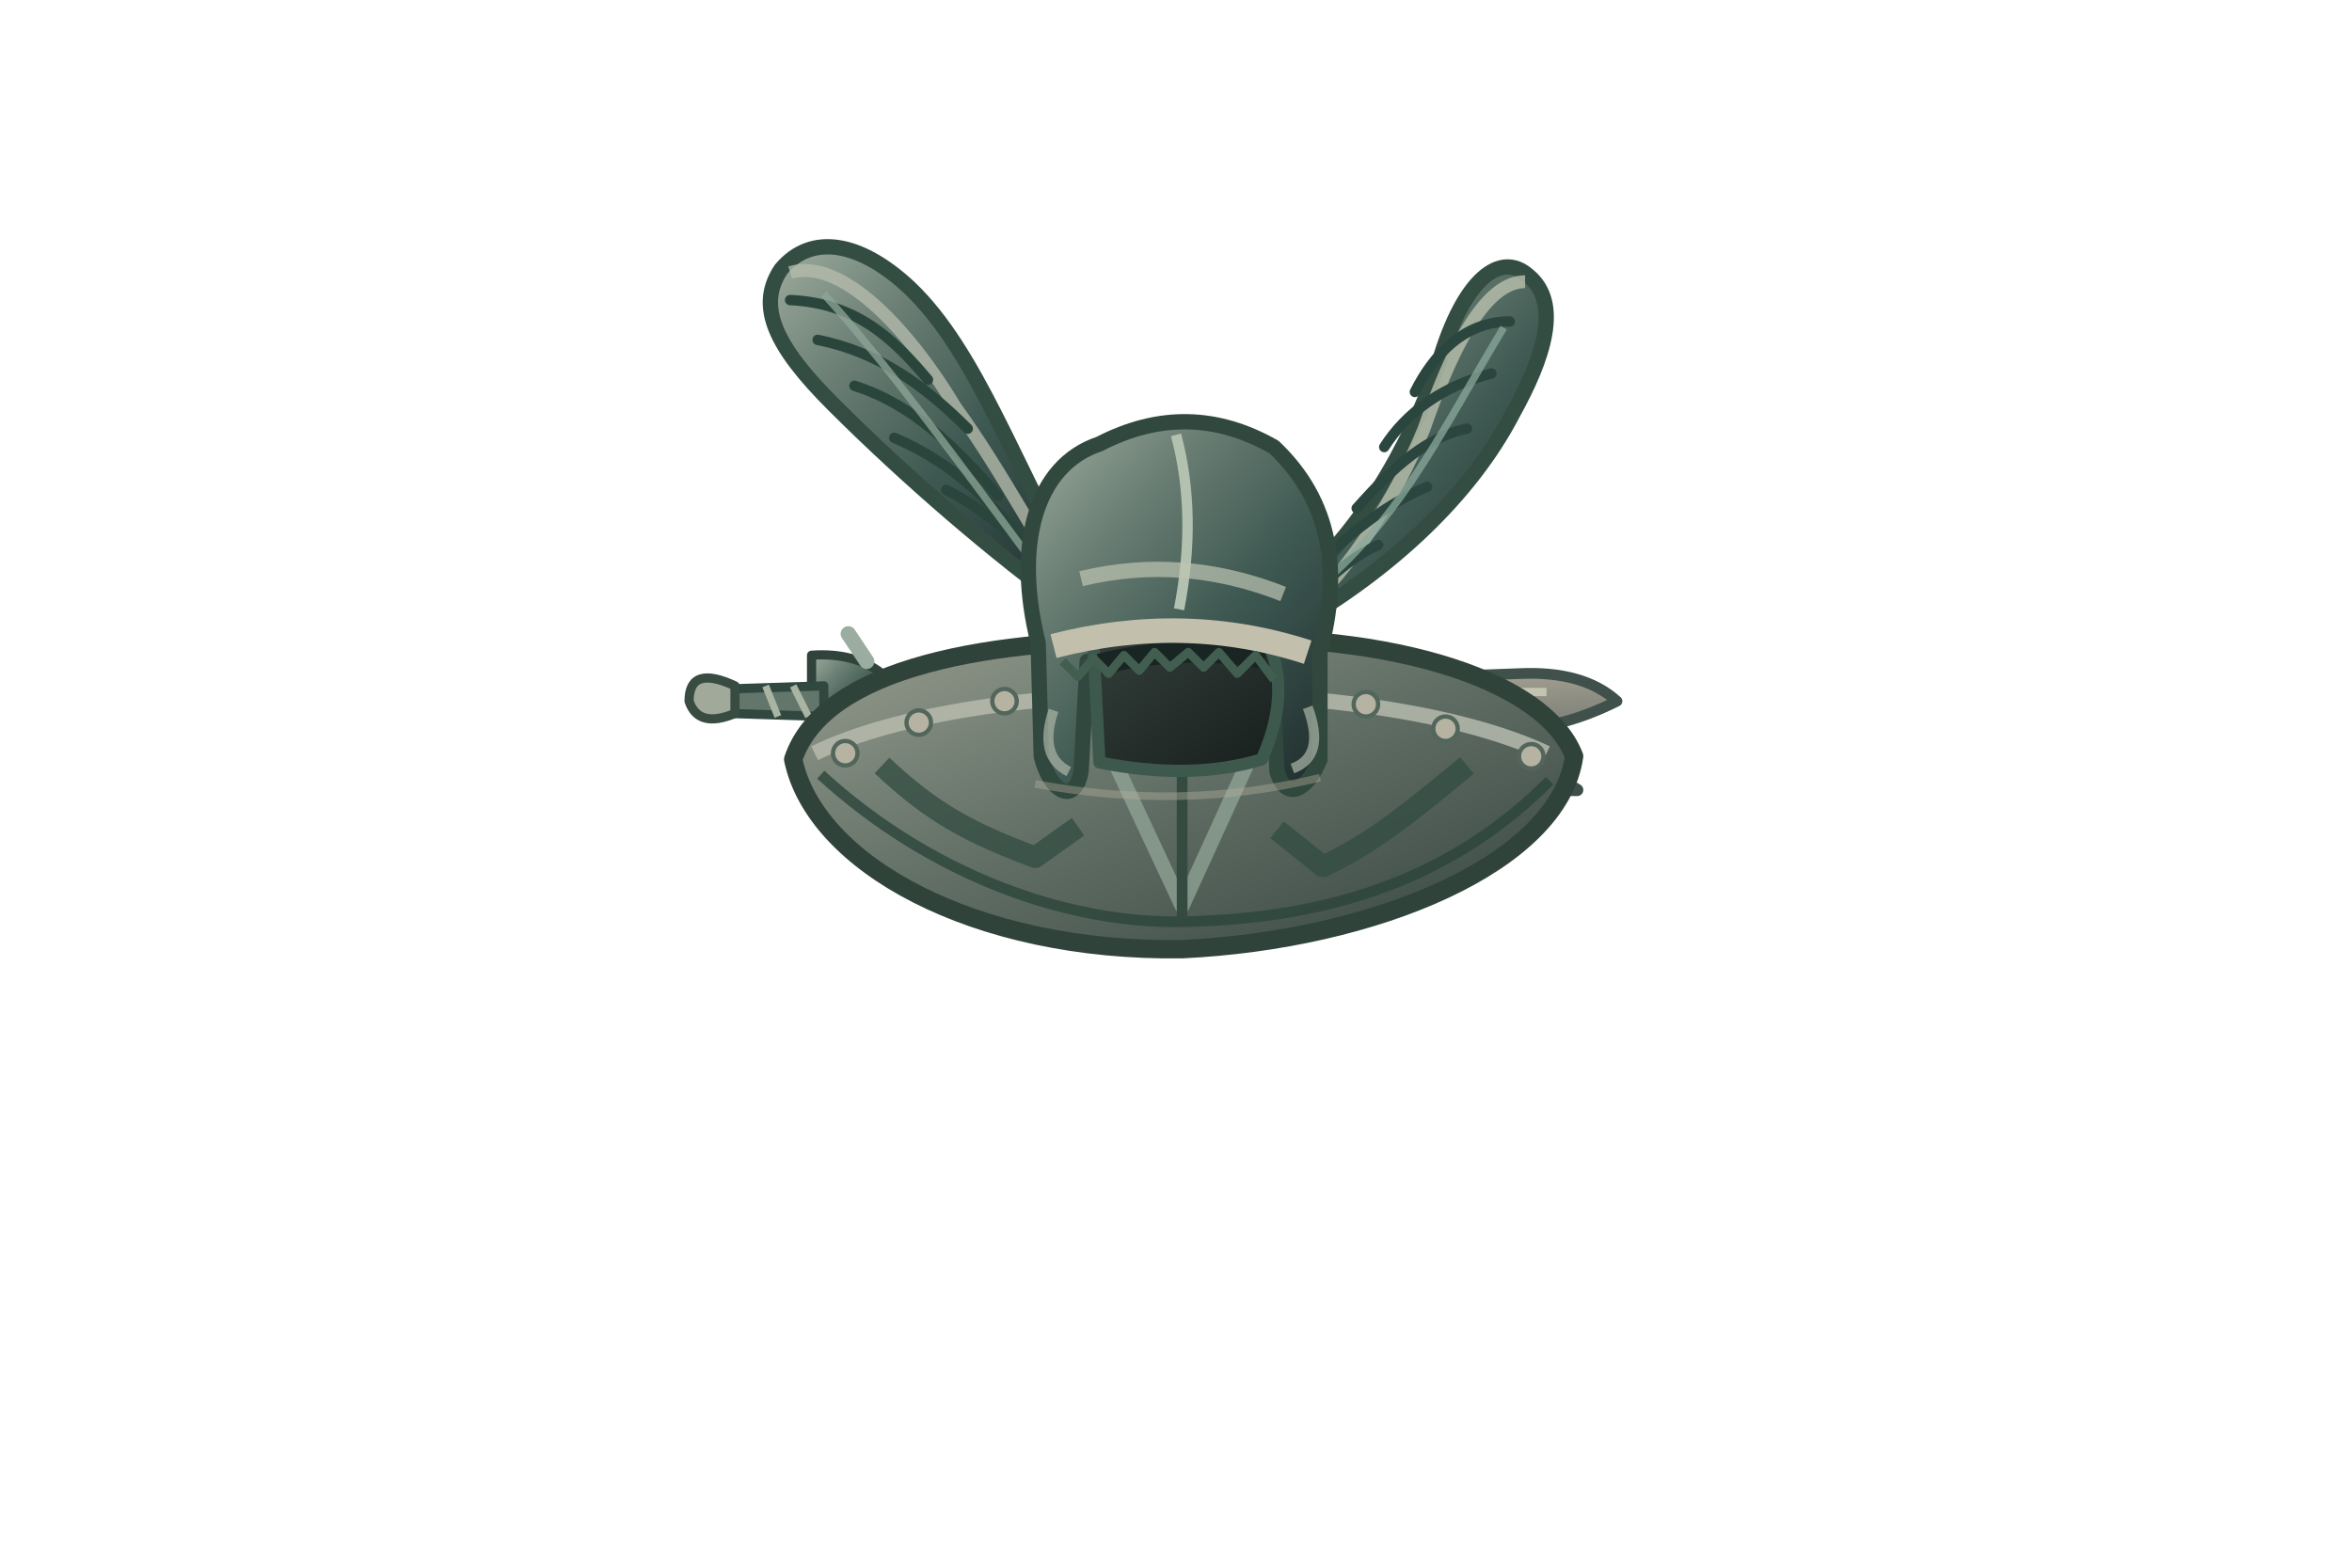
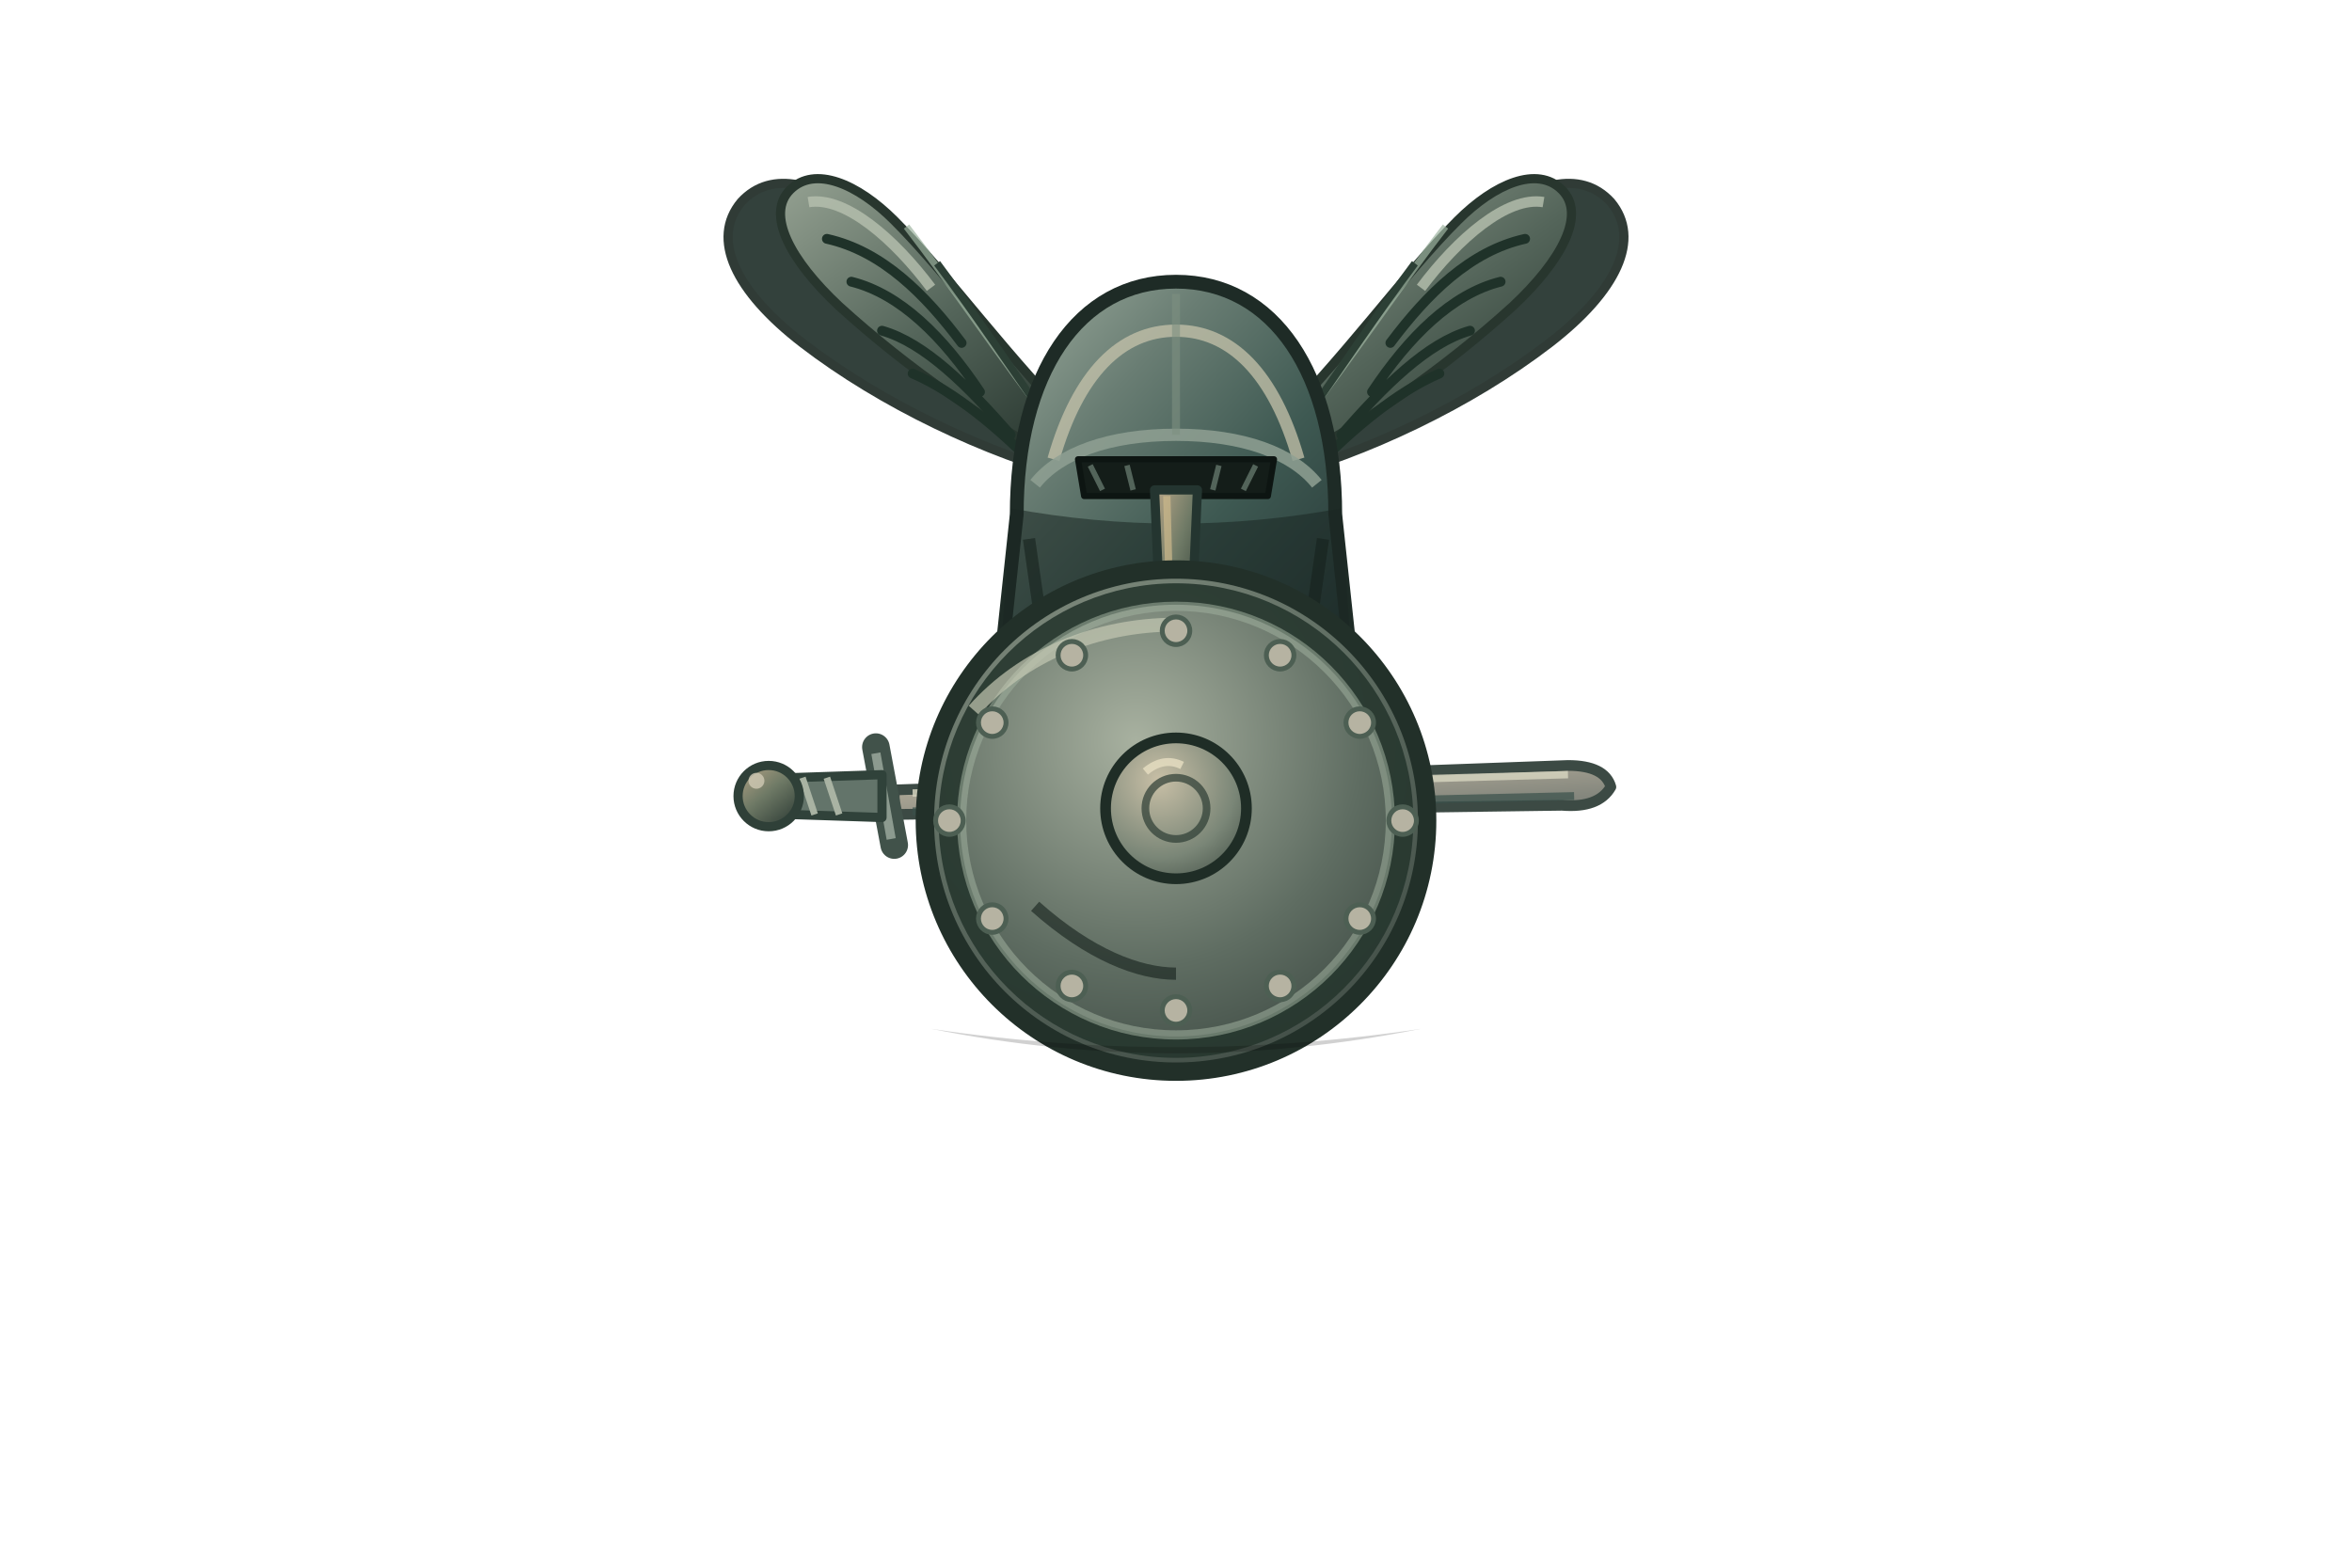
<svg xmlns="http://www.w3.org/2000/svg" width="768" height="512" viewBox="0 0 768 512" role="img" aria-label="Westhofen winged bronze helmet shield and sword SVG concept">
  <defs>
-     <linearGradient id="stone" x1="0" x2=".85" y1="0" y2="1">
-       <stop stop-color="#a6a091" />
-       <stop offset=".42" stop-color="#767266" />
-       <stop offset="1" stop-color="#464b46" />
-     </linearGradient>
-     <linearGradient id="stoneTop" x1="0" x2=".25" y1="0" y2="1">
-       <stop stop-color="#c1b5a0" />
-       <stop offset="1" stop-color="#80796a" />
-     </linearGradient>
-     <linearGradient id="stoneSide" x1="0" x2="1" y1="0" y2="1">
-       <stop stop-color="#545951" />
-       <stop offset="1" stop-color="#2c3331" />
-     </linearGradient>
    <linearGradient id="bronze" x1=".05" x2=".95" y1="0" y2="1">
      <stop stop-color="#9aa99b" />
      <stop offset=".28" stop-color="#697d73" />
      <stop offset=".58" stop-color="#3e5952" />
      <stop offset="1" stop-color="#202e2e" />
    </linearGradient>
-     <linearGradient id="shield" x1="0" x2="1" y1="0" y2="1">
-       <stop stop-color="#969d8e" />
-       <stop offset=".5" stop-color="#5f6d64" />
-       <stop offset="1" stop-color="#364440" />
+     <linearGradient id="bronzeWarm" x1=".1" x2=".9" y1="0" y2="1">
+       <stop stop-color="#b0a184" />
+       <stop offset=".45" stop-color="#6f7a66" />
+       <stop offset="1" stop-color="#2c3a34" />
    </linearGradient>
-     <linearGradient id="deep" x1="0" x2="1" y1="0" y2="1">
-       <stop stop-color="#333e3a" />
-       <stop offset="1" stop-color="#171f1d" />
-     </linearGradient>
+     <radialGradient id="shieldDome" cx=".42" cy=".34" r=".9">
+       <stop stop-color="#a8b1a0" />
+       <stop offset=".5" stop-color="#5f6d62" />
+       <stop offset=".85" stop-color="#38443e" />
+       <stop offset="1" stop-color="#242e29" />
+     </radialGradient>
+     <radialGradient id="boss" cx=".38" cy=".3" r="1">
+       <stop stop-color="#c8bfa6" />
+       <stop offset=".55" stop-color="#7a8677" />
+       <stop offset="1" stop-color="#2d3a33" />
+     </radialGradient>
    <linearGradient id="metalLight" x1="0" x2=".9" y1="0" y2="1">
      <stop stop-color="#c2b8a3" />
      <stop offset="1" stop-color="#777c75" />
+     </linearGradient>
+     <linearGradient id="wingFeather" x1=".1" x2=".9" y1="0" y2="1">
+       <stop stop-color="#8f9c8d" />
+       <stop offset=".5" stop-color="#54655a" />
+       <stop offset="1" stop-color="#25332c" />
    </linearGradient>
    <filter id="texture" x="-5%" y="-5%" width="110%" height="110%">
      <feTurbulence type="fractalNoise" baseFrequency=".07" numOctaves="2" seed="31" result="noise" />
      <feColorMatrix type="saturate" values="0" />
      <feComponentTransfer>
        <feFuncA type="linear" slope=".075" />
      </feComponentTransfer>
      <feBlend in="SourceGraphic" mode="multiply" />
    </filter>
  </defs>
  <g id="bronze-emblem-v3" data-part="bronze-emblem" stroke-linejoin="round">
-     <path d="M278 249 L500 249 L515 258 L279 258 Z" fill="url(#metalLight)" stroke="#3e4e49" stroke-width="4" />
    <g id="horizontal-sword-v3">
-       <path d="M280 228 L496 220 Q517 219 528 229 Q510 238 494 238 L280 240 Z" fill="url(#metalLight)" stroke="#40514b" stroke-width="3.5" />
-       <path d="M309 226 L505 226" fill="none" stroke="#ced0bc" stroke-width="2.7" opacity=".8" />
-       <path d="M281 216 L283 246" stroke="#304a41" stroke-width="6" />
-       <path d="M265 214 Q279 213 288 220 L288 237 Q277 244 265 241 Z" fill="url(#bronze)" stroke="#30443c" stroke-width="3" />
-       <path d="M238 225 L269 224 L269 234 L238 233 Z" fill="#62766b" stroke="#30483f" stroke-width="3" />
-       <path d="M250 224 L254 234 M259 224 L264 234" stroke="#aab4a3" stroke-width="2.3" />
-       <path d="M240 224 Q225 217 225 229 Q228 238 240 233 Z" fill="#a1a99b" stroke="#384c42" stroke-width="3" />
-       <path d="M283 216 L277 207 M285 244 L278 253" stroke="#9baca0" stroke-width="5" stroke-linecap="round" />
+       <path d="M292 258 L512 250 Q524 250 526 257 Q522 264 510 263 L292 266 Z" fill="url(#metalLight)" stroke="#3c4a44" stroke-width="3.5" />
+       <path d="M298 259 L512 253" fill="none" stroke="#d3d2bd" stroke-width="2.4" opacity=".85" />
+       <path d="M298 265 L514 260" fill="none" stroke="#39504a" stroke-width="2.6" opacity=".7" />
+       <path d="M286 244 L292 276" stroke="#41524a" stroke-width="9" stroke-linecap="round" />
+       <path d="M286 246 L291 274" stroke="#9fada0" stroke-width="3" opacity=".8" />
+       <path d="M258 254 L288 253 L288 267 L258 266 Z" fill="#63746a" stroke="#30423a" stroke-width="3" />
+       <path d="M262 254 L266 266 M270 254 L274 266" stroke="#a9b3a3" stroke-width="2.2" />
+       <circle cx="251" cy="260" r="10" fill="url(#bronzeWarm)" stroke="#2f4038" stroke-width="3" />
+       <circle cx="247" cy="255" r="2.6" fill="#cfc9b4" opacity=".8" />
+     </g>
+     <g id="curved-feather-wing-left-v3">
+       <path d="M352 156 C322 148 288 132 262 112 C240 95 232 78 242 66 C252 55 268 60 282 72 C304 92 322 118 358 148 Z" fill="#22312b" stroke="#1e2a25" stroke-width="3" opacity=".92" />
+       <path d="M350 152 C324 140 296 120 274 100 C258 85 250 70 258 62 C266 54 280 60 292 72 C310 90 328 116 356 144 Z" fill="url(#wingFeather)" stroke="#28362e" stroke-width="3" />
+       <path d="M264 66 C276 64 292 78 304 94" fill="none" stroke="#b7c0af" stroke-width="3.4" opacity=".8" />
+       <path d="M270 78 C288 82 302 96 314 112 M278 92 C294 96 308 110 320 128 M288 108 C302 112 316 126 330 142 M298 122 C312 128 326 140 338 152" fill="none" stroke="#1f3229" stroke-width="3.2" stroke-linecap="round" />
+       <path d="M296 74 C310 92 326 116 346 142" fill="none" stroke="#9db39f" stroke-width="2.2" opacity=".7" />
+       <path d="M306 86 C318 102 330 120 344 140" fill="none" stroke="#2c3f35" stroke-width="2.4" />
+     </g>
+     <g id="curved-feather-wing-right-v3">
+       <path d="M416 156 C446 148 480 132 506 112 C528 95 536 78 526 66 C516 55 500 60 486 72 C464 92 446 118 410 148 Z" fill="#22312b" stroke="#1e2a25" stroke-width="3" opacity=".92" />
+       <path d="M418 152 C444 140 472 120 494 100 C510 85 518 70 510 62 C502 54 488 60 476 72 C458 90 440 116 412 144 Z" fill="url(#wingFeather)" stroke="#28362e" stroke-width="3" />
+       <path d="M504 66 C492 64 476 78 464 94" fill="none" stroke="#b7c0af" stroke-width="3.4" opacity=".8" />
+       <path d="M498 78 C480 82 466 96 454 112 M490 92 C474 96 460 110 448 128 M480 108 C466 112 452 126 438 142 M470 122 C456 128 442 140 430 152" fill="none" stroke="#1f3229" stroke-width="3.2" stroke-linecap="round" />
+       <path d="M472 74 C458 92 442 116 422 142" fill="none" stroke="#9db39f" stroke-width="2.2" opacity=".7" />
+       <path d="M462 86 C450 102 438 120 424 140" fill="none" stroke="#2c3f35" stroke-width="2.4" />
+     </g>
+     <g id="metal-helmet-v3">
+       <path d="M332 168 C332 122 352 92 384 92 C416 92 436 122 436 168 L442 224 Q384 240 326 224 Z" fill="url(#bronze)" stroke="#1e2b26" stroke-width="4.5" />
+       <path d="M344 150 C352 122 366 108 384 108 C402 108 416 122 424 150" fill="none" stroke="#c6c3ab" stroke-width="4" opacity=".75" />
+       <path d="M338 158 C346 148 362 142 384 142 C406 142 422 148 430 158" fill="none" stroke="#8fa093" stroke-width="4" opacity=".85" />
+       <path d="M330 166 Q384 176 438 166 L442 224 Q384 240 326 224 Z" fill="#1a2722" opacity=".55" />
+       <path d="M352 150 L416 150 L414 162 L354 162 Z" fill="#141d19" stroke="#0d1512" stroke-width="2" />
+       <path d="M356 152 L360 160 M368 152 L370 160 M398 152 L396 160 M410 152 L406 160" stroke="#6e8276" stroke-width="1.8" opacity=".7" />
+       <path d="M377 160 L391 160 L389 206 Q384 214 379 206 Z" fill="url(#bronzeWarm)" stroke="#243530" stroke-width="3" />
+       <path d="M381 162 L382 200" stroke="#cdb98c" stroke-width="2.4" opacity=".7" />
+       <path d="M336 176 L342 218 M432 176 L426 218" stroke="#16211c" stroke-width="4" opacity=".6" />
+       <path d="M384 96 L384 142" stroke="#7d8f80" stroke-width="2.6" opacity=".6" />
+       <path d="M366 222 Q384 228 402 222" fill="none" stroke="#0f1713" stroke-width="3.5" opacity=".8" />
    </g>
    <g id="oval-shield-v3">
-       <path d="M259 248 C269 218 323 208 384 209 C450 205 504 221 514 247 C509 282 449 307 386 310 C318 311 266 282 259 248 Z" fill="url(#shield)" stroke="#30433b" stroke-width="6" />
-       <path d="M266 246 C319 220 450 220 505 246" fill="none" stroke="#b8bcae" stroke-width="5" opacity=".83" />
-       <path d="M268 253 C304 286 349 302 387 301 C436 300 475 286 506 255" fill="none" stroke="#2c453b" stroke-width="3.5" opacity=".8" />
-       <path d="M288 250 C305 266 317 272 338 280 L352 270 M479 250 C462 264 449 275 432 283 L417 271" fill="none" stroke="#324c42" stroke-width="7" opacity=".77" />
-       <path d="M364 249 L386 296 L407 250" fill="none" stroke="#94a99a" stroke-width="4.8" opacity=".7" />
-       <path d="M386 241 L386 300" fill="none" stroke="#354b42" stroke-width="3.5" />
-       <g fill="#b6b3a2" stroke="#53665b" stroke-width="1.4">
-         <circle cx="276" cy="246" r="4" />
-         <circle cx="300" cy="236" r="4" />
-         <circle cx="328" cy="229" r="4" />
-         <circle cx="354" cy="226" r="4" />
-         <circle cx="418" cy="226" r="4" />
-         <circle cx="446" cy="230" r="4" />
-         <circle cx="472" cy="238" r="4" />
-         <circle cx="500" cy="247" r="4" />
+       <circle cx="384" cy="268" r="82" fill="url(#shieldDome)" stroke="#223029" stroke-width="6" />
+       <circle cx="384" cy="268" r="74" fill="none" stroke="#26362e" stroke-width="7" opacity=".9" />
+       <circle cx="384" cy="268" r="70" fill="none" stroke="#9fae9d" stroke-width="3" opacity=".55" />
+       <path d="M318 232 C334 214 358 204 384 204" fill="none" stroke="#c3c8b2" stroke-width="4.5" opacity=".7" />
+       <circle cx="384" cy="264" r="23" fill="url(#boss)" stroke="#1f2d26" stroke-width="3.5" />
+       <circle cx="384" cy="264" r="10" fill="none" stroke="#2c3c33" stroke-width="2.5" opacity=".7" />
+       <path d="M374 252 Q380 247 386 250" fill="none" stroke="#e4dcc0" stroke-width="2.6" opacity=".85" />
+       <g fill="#b6b3a2" stroke="#4d5f53" stroke-width="1.6">
+         <circle cx="384" cy="206" r="4.5" />
+         <circle cx="418" cy="214" r="4.5" />
+         <circle cx="444" cy="236" r="4.5" />
+         <circle cx="458" cy="268" r="4.5" />
+         <circle cx="444" cy="300" r="4.5" />
+         <circle cx="418" cy="322" r="4.5" />
+         <circle cx="384" cy="330" r="4.5" />
+         <circle cx="350" cy="322" r="4.5" />
+         <circle cx="324" cy="300" r="4.5" />
+         <circle cx="310" cy="268" r="4.5" />
+         <circle cx="324" cy="236" r="4.5" />
+         <circle cx="350" cy="214" r="4.5" />
      </g>
+       <path d="M338 296 C356 312 372 318 384 318" fill="none" stroke="#141f1a" stroke-width="4" opacity=".6" />
    </g>
-     <g id="curved-feather-wing-left-v3">
-       <path d="M350 199 C325 181 296 156 272 132 C253 113 247 100 255 88 C265 76 281 79 297 94 C319 115 331 152 355 195 Z" fill="url(#bronze)" stroke="#334d43" stroke-width="5" />
-       <path d="M258 89 C275 84 297 108 312 133 C328 155 341 181 351 194" fill="none" stroke="#b5bbac" stroke-width="4.2" opacity=".78" />
-       <path d="M258 98 C280 99 292 111 303 124 M267 111 C287 115 302 126 316 140 M279 126 C298 132 312 146 326 162 M292 143 C311 151 324 164 337 180 M309 160 C325 168 338 182 348 193" fill="none" stroke="#2a463c" stroke-width="3.4" stroke-linecap="round" />
-       <path d="M269 96 C288 117 311 148 342 190" fill="none" stroke="#8ea698" stroke-width="2.4" opacity=".75" />
-     </g>
-     <g id="curved-feather-wing-right-v3">
-       <path d="M420 194 C443 176 460 147 470 118 C478 91 490 82 499 90 C510 99 504 117 494 135 C480 162 454 186 423 204 Z" fill="url(#bronze)" stroke="#344d43" stroke-width="5" />
-       <path d="M498 92 C484 92 473 117 465 140 C456 162 441 186 425 200" fill="none" stroke="#bbc1ae" stroke-width="4.2" opacity=".79" />
-       <path d="M493 105 C478 105 468 116 462 128 M487 122 C471 126 459 135 452 146 M479 140 C464 143 452 156 443 166 M466 159 C454 164 442 173 432 183 M450 178 C441 182 432 190 425 199" fill="none" stroke="#2b463e" stroke-width="3.4" stroke-linecap="round" />
-       <path d="M491 107 C471 140 456 173 425 196" fill="none" stroke="#8ba89c" stroke-width="2.4" opacity=".74" />
-     </g>
-     <g id="metal-helmet-v3">
-       <path d="M339 210 C331 178 338 152 359 145 Q388 130 416 146 C435 164 438 187 431 213 L431 248 C427 258 420 262 417 252 L415 216 Q385 209 355 216 L353 252 C351 263 343 259 340 247 Z" fill="url(#bronze)" stroke="#30483e" stroke-width="5" />
-       <path d="M357 210 Q386 204 415 212 Q421 228 412 248 Q389 255 359 249 Z" fill="url(#deep)" stroke="#3d584d" stroke-width="4" />
-       <path d="M359 217 Q387 210 413 215" fill="none" stroke="#182522" stroke-width="7" />
-       <path d="M384 142 Q391 168 385 199" fill="none" stroke="#b3c1b0" stroke-width="3.4" />
-       <path d="M353 189 Q386 181 419 194" fill="none" stroke="#bdc4b2" stroke-width="5" opacity=".7" />
-       <path d="M344 211 Q387 200 427 213" fill="none" stroke="#c2c0ad" stroke-width="8" />
-       <path d="M347 216 L352 221 L357 215 L362 220 L367 214 L372 219 L377 213 L382 218 L388 213 L393 218 L398 213 L404 220 L410 214 L416 222" fill="none" stroke="#425e50" stroke-width="2.8" />
-       <path d="M344 232 Q339 247 349 252 M427 231 Q433 247 422 251" fill="none" stroke="#a7b3a4" stroke-width="3.3" opacity=".72" />
-     </g>
-     <path d="M338 256 Q386 265 431 254" stroke="#b6ae9e" stroke-width="2.5" opacity=".4" fill="none" />
+     <path d="M304 336 Q384 348 464 336 Q384 352 304 336 Z" fill="#000" opacity=".18" />
  </g>
</svg>
